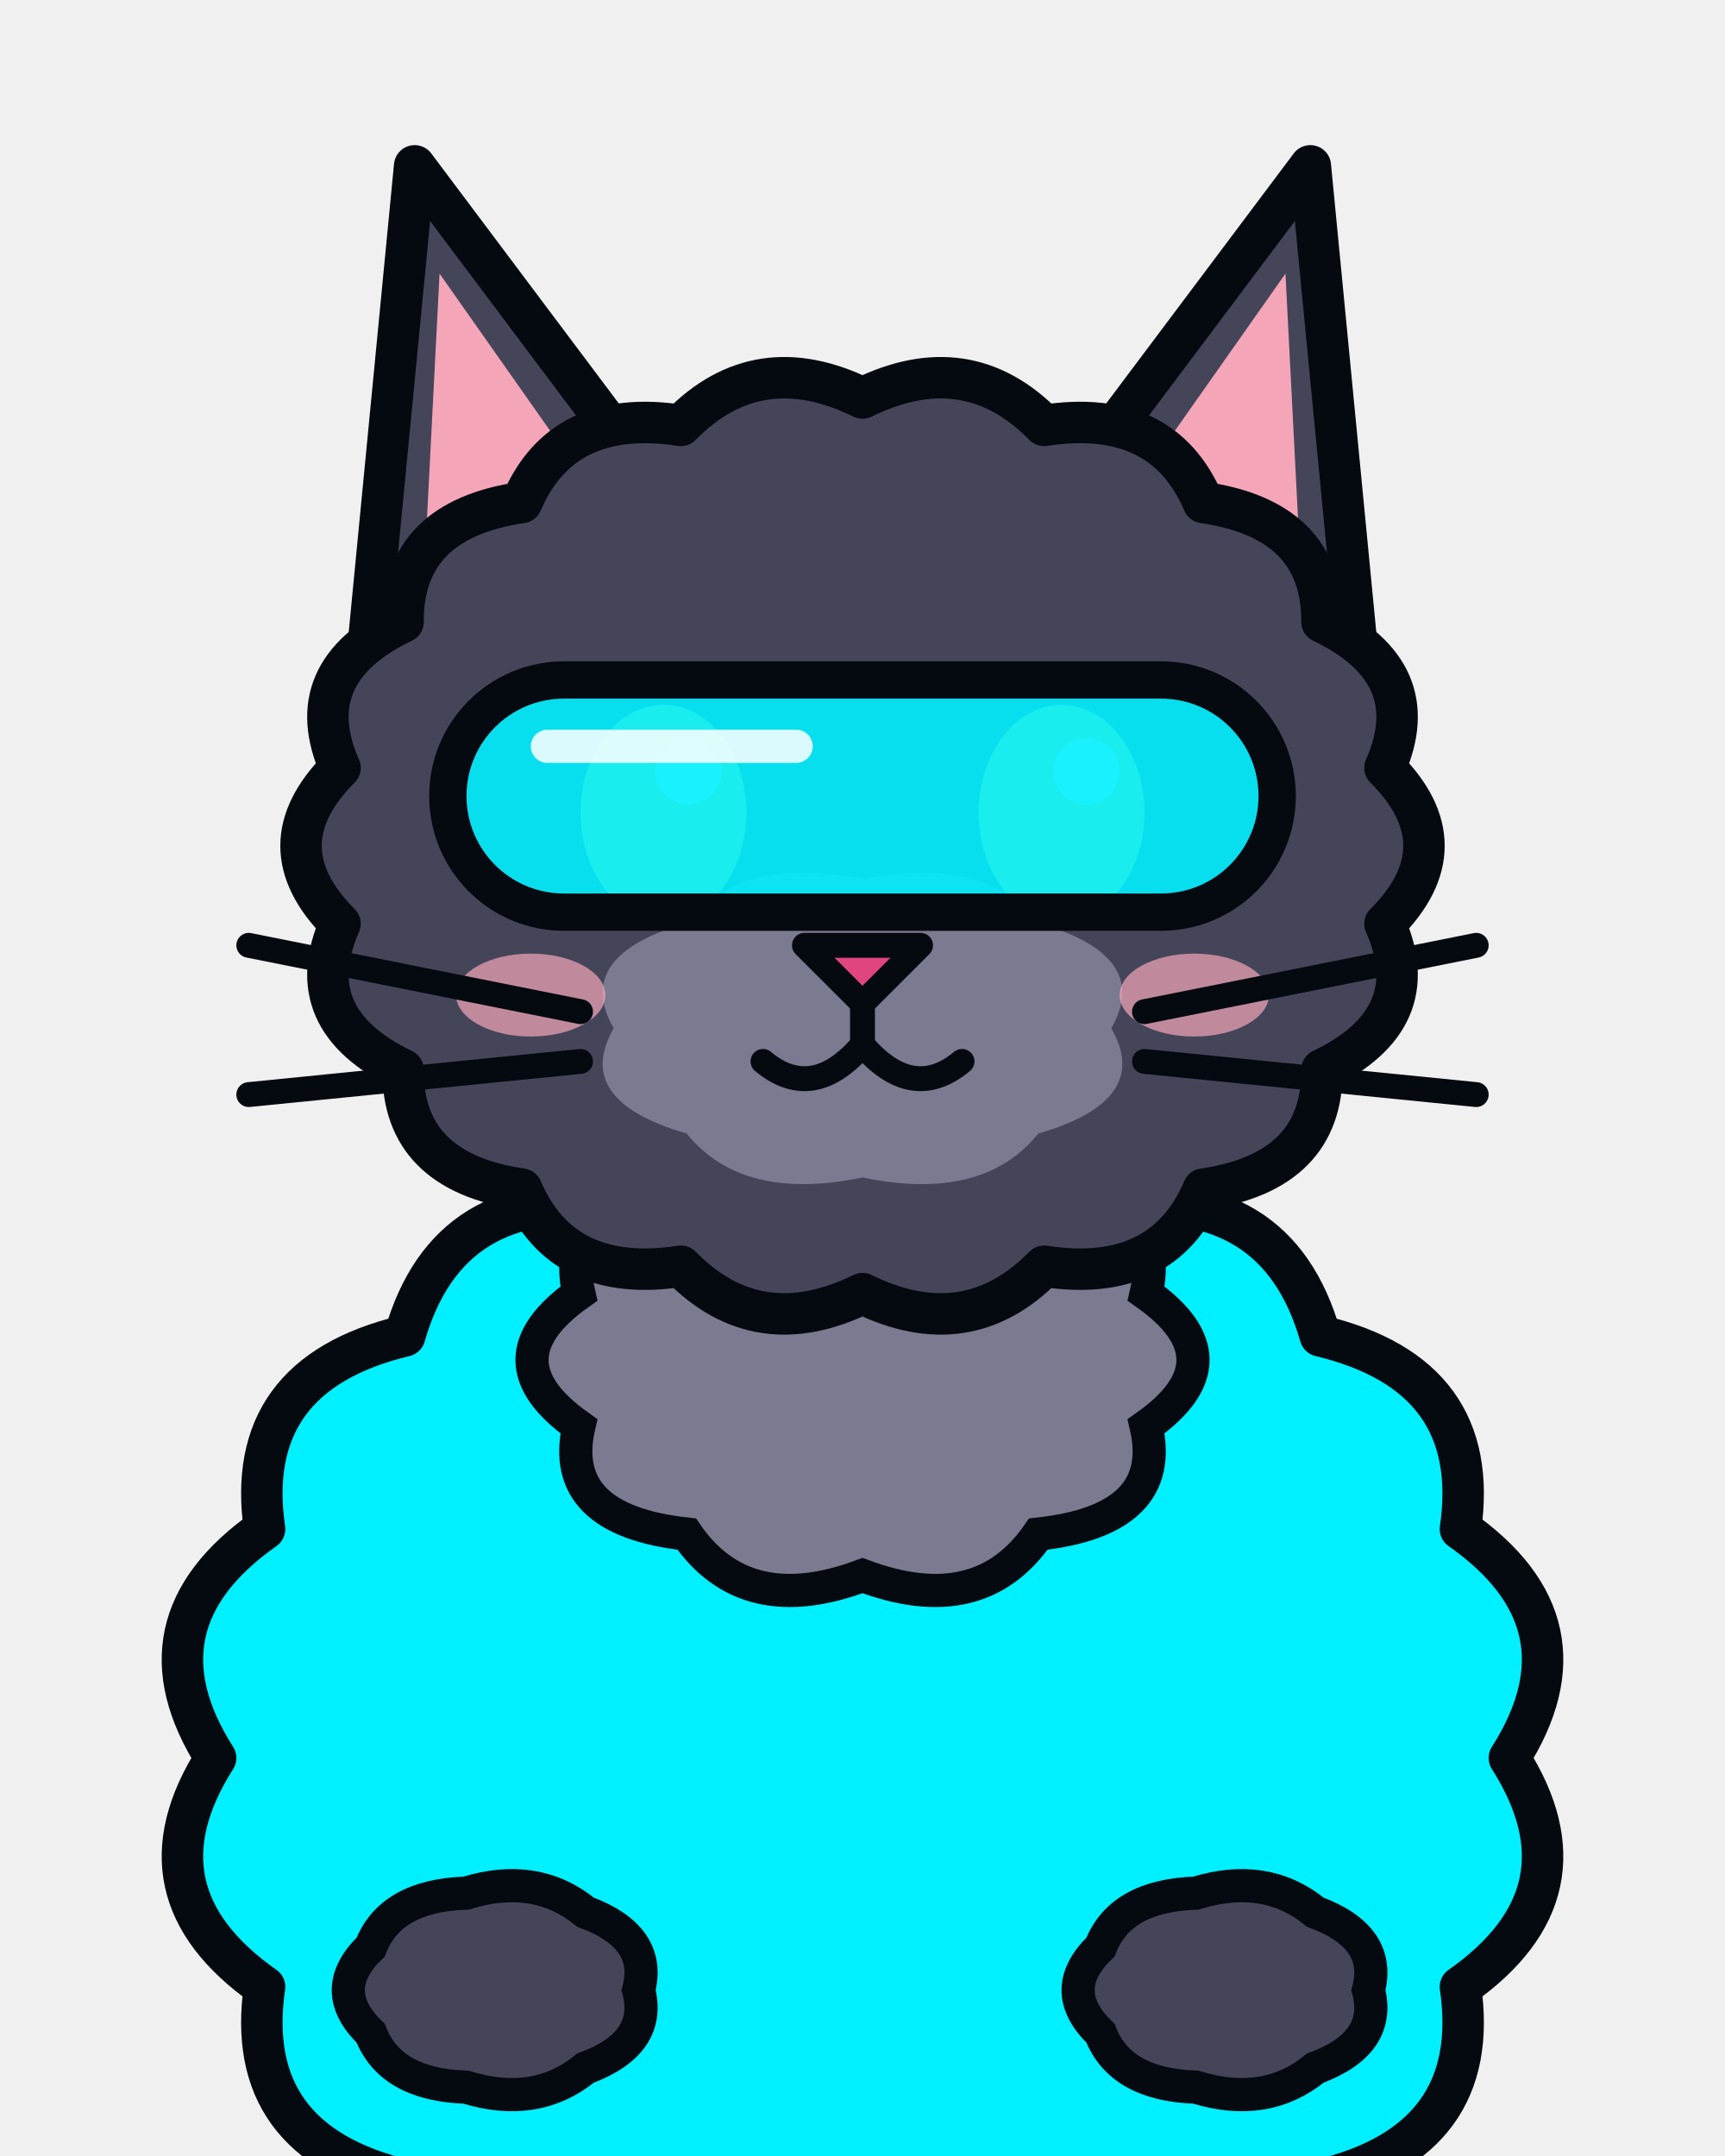
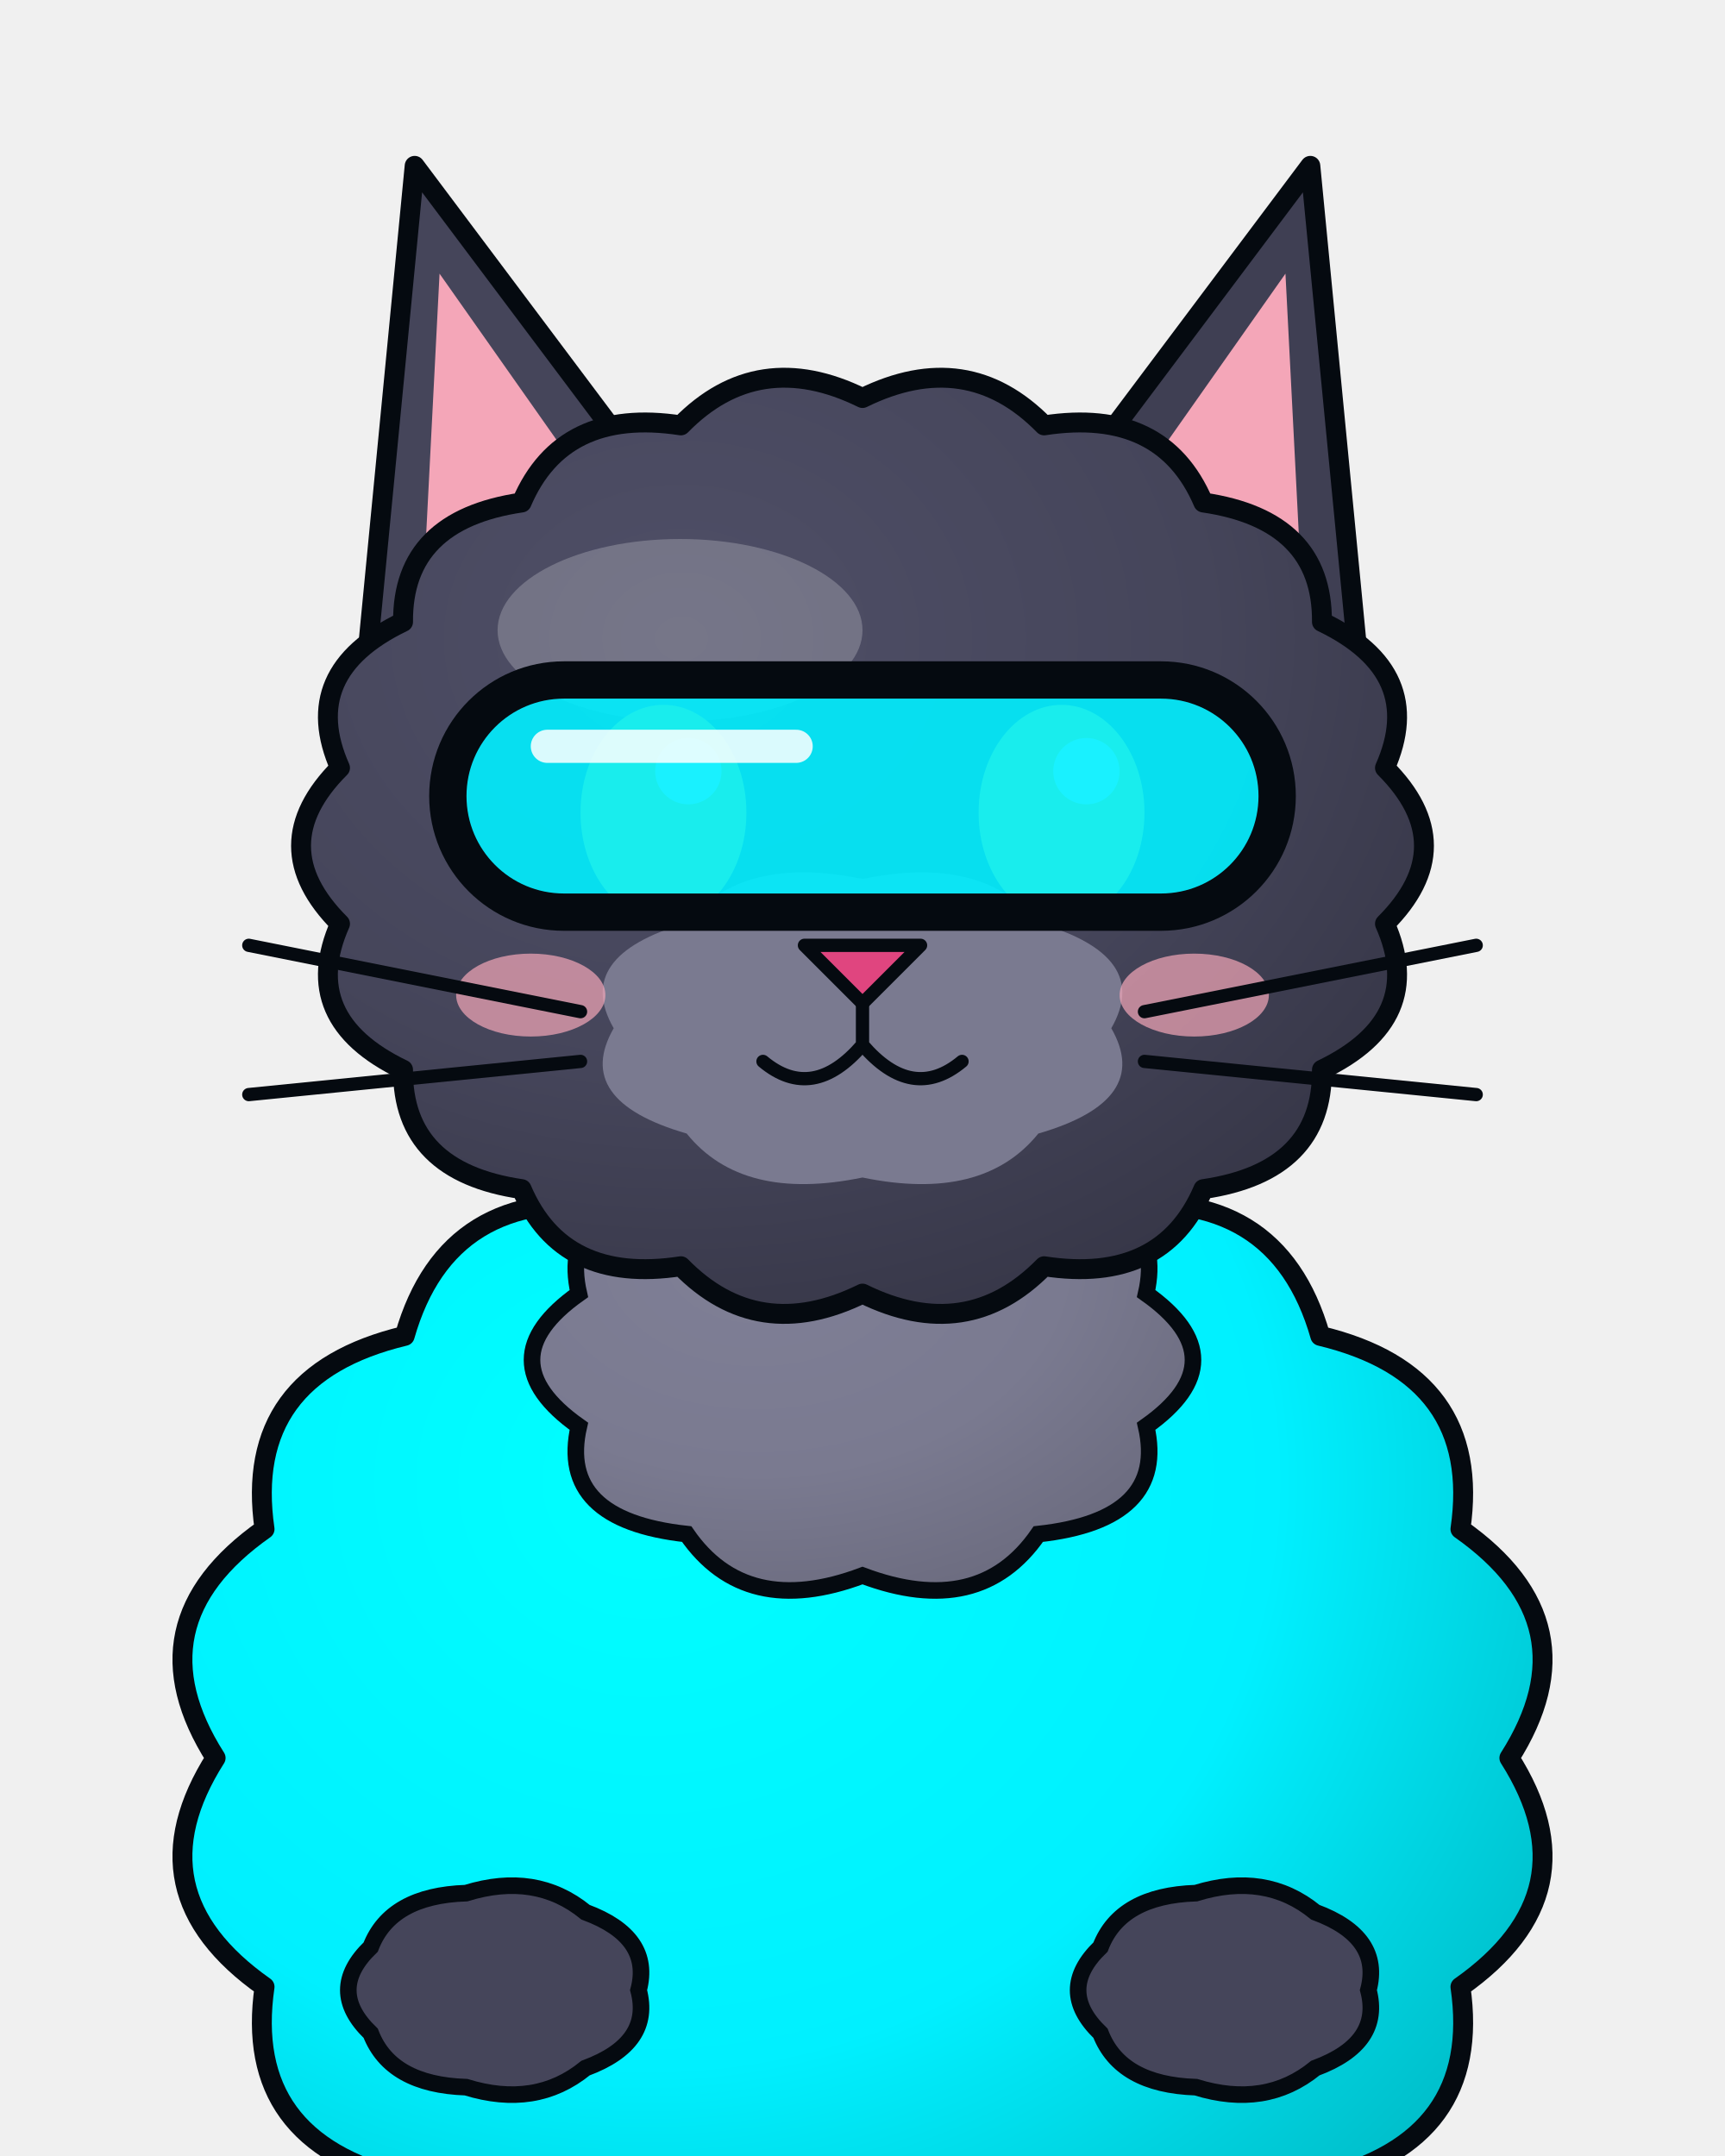
<svg xmlns="http://www.w3.org/2000/svg" viewBox="-104 -252 208 260">
-   <path d="M78.0 -40.0 Q88.3 -23.8 72.1 -12.4 Q74.8 6.2 55.2 10.9 Q50.0 29.1 29.8 26.5 Q17.6 41.5 0.0 32.0 Q-17.6 41.5 -29.8 26.5 Q-50.0 29.1 -55.2 10.9 Q-74.8 6.2 -72.1 -12.4 Q-88.3 -23.8 -78.0 -40.0 Q-88.3 -56.2 -72.1 -67.6 Q-74.8 -86.2 -55.2 -90.9 Q-50.0 -109.1 -29.8 -106.5 Q-17.6 -121.5 -0.0 -112.0 Q17.6 -121.5 29.8 -106.5 Q50.0 -109.1 55.2 -90.9 Q74.8 -86.2 72.1 -67.6 Q88.3 -56.2 78.0 -40.0Z" fill="#00f0ff" stroke="#050a10" stroke-width="5" stroke-linejoin="round" />
-   <path d="M34.2 -80.0 Q36.8 -68.7 21.2 -67.0 Q14.1 -56.7 0.0 -62.0 Q-14.1 -56.7 -21.2 -67.0 Q-36.8 -68.7 -34.2 -80.0 Q-45.5 -88.0 -34.2 -96.0 Q-36.8 -107.3 -21.2 -109.0 Q-14.1 -119.3 -0.0 -114.0 Q14.1 -119.3 21.2 -109.0 Q36.8 -107.3 34.2 -96.0 Q45.5 -88.0 34.2 -80.0Z" fill="#7a7a90" stroke="#050a10" stroke-width="4" />
-   <path d="M-24 -192 L-54 -232 L-60 -170Z" fill="#45455a" stroke="#050a10" stroke-width="5" stroke-linejoin="round" />
+   <defs>
+     <radialGradient id="ocyberpunkblack04599" cx=".34" cy=".28" r=".85">
+       <stop offset="0" stop-color="#00ffff" />
+       <stop offset=".55" stop-color="#00f0ff" />
+       <stop offset="1" stop-color="#00b2bd" />
+     </radialGradient>
+     <radialGradient id="fcyberpunkblack04599" cx=".34" cy=".28" r=".85">
+       <stop offset="0" stop-color="#4f4f67" />
+       <stop offset=".55" stop-color="#45455a" />
+       <stop offset="1" stop-color="#333343" />
+     </radialGradient>
+     <radialGradient id="bcyberpunkblack04599" cx=".34" cy=".28" r=".85">
+       <stop offset="0" stop-color="#7f7f96" />
+       <stop offset=".55" stop-color="#7a7a90" />
+       <stop offset="1" stop-color="#69697c" />
+     </radialGradient>
+   </defs>
+   <ellipse cx="6" cy="34" rx="78" ry="16" fill="#000" opacity=".16" />
+   <path d="M78.0 -40.0 Q88.3 -23.8 72.1 -12.4 Q74.8 6.2 55.2 10.9 Q50.0 29.1 29.8 26.5 Q17.6 41.5 0.0 32.0 Q-17.6 41.5 -29.8 26.5 Q-50.0 29.1 -55.2 10.9 Q-74.8 6.2 -72.1 -12.4 Q-88.3 -23.8 -78.0 -40.0 Q-88.3 -56.2 -72.1 -67.6 Q-74.8 -86.2 -55.2 -90.9 Q-50.0 -109.1 -29.8 -106.5 Q-17.6 -121.5 -0.0 -112.0 Q17.6 -121.5 29.8 -106.5 Q50.0 -109.1 55.2 -90.9 Q74.8 -86.2 72.1 -67.6 Q88.3 -56.2 78.0 -40.0Z" fill="url(#ocyberpunkblack04599)" stroke="#050a10" stroke-width="2.4" stroke-linejoin="round" />
+   <path d="M34.2 -80.0 Q36.8 -68.7 21.2 -67.0 Q14.1 -56.7 0.0 -62.0 Q-14.1 -56.7 -21.2 -67.0 Q-36.8 -68.7 -34.2 -80.0 Q-45.5 -88.0 -34.2 -96.0 Q-36.8 -107.3 -21.2 -109.0 Q-14.1 -119.3 -0.0 -114.0 Q14.1 -119.3 21.2 -109.0 Q36.8 -107.3 34.2 -96.0 Q45.5 -88.0 34.2 -80.0Z" fill="url(#bcyberpunkblack04599)" stroke="#050a10" stroke-width="2" />
+   <path d="M-24 -192 L-54 -232 L-60 -170Z" fill="#45455a" stroke="#050a10" stroke-width="2.4" stroke-linejoin="round" />
  <path d="M-32 -192 L-51 -219 L-53 -180Z" fill="#f4a6b8" />
-   <path d="M24 -192 L54 -232 L60 -170Z" fill="#45455a" stroke="#050a10" stroke-width="5" stroke-linejoin="round" />
+   <path d="M24 -192 L54 -232 L60 -170Z" fill="#3f3f53" stroke="#050a10" stroke-width="2.4" stroke-linejoin="round" />
  <path d="M32 -192 L51 -219 L53 -180Z" fill="#f4a6b8" />
-   <path d="M63.0 -140.6 Q68.1 -129.1 55.4 -123.0 Q55.5 -110.7 41.1 -108.6 Q36.2 -97.1 21.9 -99.3 Q12.6 -89.8 0.0 -96.0 Q-12.6 -89.8 -21.9 -99.3 Q-36.2 -97.1 -41.1 -108.6 Q-55.5 -110.7 -55.4 -123.0 Q-68.1 -129.1 -63.0 -140.6 Q-72.4 -150.0 -63.0 -159.4 Q-68.1 -170.9 -55.4 -177.0 Q-55.5 -189.3 -41.1 -191.4 Q-36.2 -202.9 -21.9 -200.7 Q-12.6 -210.2 -0.0 -204.0 Q12.6 -210.2 21.9 -200.7 Q36.2 -202.9 41.1 -191.4 Q55.5 -189.3 55.4 -177.0 Q68.1 -170.9 63.0 -159.4 Q72.4 -150.0 63.0 -140.6Z" fill="#45455a" stroke="#050a10" stroke-width="5" stroke-linejoin="round" />
+   <path d="M63.0 -140.6 Q68.1 -129.1 55.4 -123.0 Q55.5 -110.7 41.1 -108.6 Q36.2 -97.1 21.9 -99.3 Q12.6 -89.8 0.0 -96.0 Q-12.6 -89.8 -21.9 -99.3 Q-36.2 -97.1 -41.1 -108.6 Q-55.5 -110.7 -55.4 -123.0 Q-68.1 -129.1 -63.0 -140.6 Q-72.4 -150.0 -63.0 -159.4 Q-68.1 -170.9 -55.4 -177.0 Q-55.5 -189.3 -41.1 -191.4 Q-36.2 -202.9 -21.9 -200.7 Q-12.6 -210.2 -0.0 -204.0 Q12.6 -210.2 21.9 -200.7 Q36.2 -202.9 41.1 -191.4 Q55.5 -189.3 55.4 -177.0 Q68.1 -170.9 63.0 -159.4 Q72.4 -150.0 63.0 -140.6Z" fill="url(#fcyberpunkblack04599)" stroke="#050a10" stroke-width="2.4" stroke-linejoin="round" />
+   <ellipse cx="-22" cy="-176" rx="22" ry="11" fill="#fff" opacity=".22" />
  <path d="M30.0 -128.0 Q35.0 -119.3 21.2 -115.3 Q14.5 -107.0 0.0 -110.0 Q-14.5 -107.0 -21.2 -115.3 Q-35.0 -119.3 -30.0 -128.0 Q-35.0 -136.7 -21.2 -140.7 Q-14.5 -149.0 -0.0 -146.0 Q14.5 -149.0 21.2 -140.7 Q35.0 -136.7 30.0 -128.0Z" fill="#7a7a90" />
  <ellipse cx="-24" cy="-154" rx="10" ry="13" fill="#ffd84a" />
  <circle cx="-21" cy="-159" r="4" fill="#fff" />
  <ellipse cx="-40" cy="-132" rx="9" ry="5" fill="#f4a6b8" opacity=".7" />
-   <path d="M-34 -130 L-74 -138 M-34 -124 L-74 -120" stroke="#050a10" stroke-width="3" stroke-linecap="round" />
+   <path d="M-34 -130 L-74 -138 M-34 -124 L-74 -120" stroke="#050a10" stroke-width="1.6" stroke-linecap="round" />
  <ellipse cx="24" cy="-154" rx="10" ry="13" fill="#ffd84a" />
  <circle cx="27" cy="-159" r="4" fill="#fff" />
  <ellipse cx="40" cy="-132" rx="9" ry="5" fill="#f4a6b8" opacity=".7" />
-   <path d="M34 -130 L74 -138 M34 -124 L74 -120" stroke="#050a10" stroke-width="3" stroke-linecap="round" />
-   <path d="M-7 -138 H7 L0 -131Z" fill="#e0457f" stroke="#050a10" stroke-width="3" stroke-linejoin="round" />
-   <path d="M0 -131 V-126 M0 -126 Q-6 -119 -12 -124 M0 -126 Q6 -119 12 -124" fill="none" stroke="#050a10" stroke-width="3" stroke-linecap="round" />
+   <path d="M34 -130 L74 -138 M34 -124 L74 -120" stroke="#050a10" stroke-width="1.6" stroke-linecap="round" />
+   <path d="M-7 -138 H7 L0 -131Z" fill="#e0457f" stroke="#050a10" stroke-width="1.6" stroke-linejoin="round" />
+   <path d="M0 -131 V-126 M0 -126 Q-6 -119 -12 -124 M0 -126 Q6 -119 12 -124" fill="none" stroke="#050a10" stroke-width="1.6" stroke-linecap="round" />
  <rect x="-50" y="-170" width="100" height="28" rx="14" fill="#00f0ff" fill-opacity=".9" stroke="#050a10" stroke-width="4.5" />
  <path d="M-38 -162 H-8" stroke="#fff" stroke-width="4" stroke-linecap="round" opacity=".85" />
-   <path d="M-27.0 -12.0 Q-25.3 -5.6 -33.4 -2.6 Q-39.4 2.3 -47.8 -0.3 Q-56.9 -0.6 -59.3 -6.8 Q-64.7 -12.0 -59.3 -17.2 Q-56.9 -23.4 -47.8 -23.7 Q-39.4 -26.3 -33.4 -21.4 Q-25.3 -18.4 -27.0 -12.0Z" fill="#45455a" stroke="#050a10" stroke-width="4" />
-   <path d="M61.0 -12.0 Q62.7 -5.6 54.6 -2.6 Q48.6 2.3 40.2 -0.3 Q31.1 -0.6 28.7 -6.8 Q23.3 -12.0 28.7 -17.2 Q31.1 -23.4 40.2 -23.7 Q48.6 -26.3 54.6 -21.4 Q62.7 -18.4 61.0 -12.0Z" fill="#45455a" stroke="#050a10" stroke-width="4" />
+   <path d="M-27.0 -12.0 Q-25.3 -5.6 -33.4 -2.6 Q-39.4 2.3 -47.8 -0.3 Q-56.9 -0.6 -59.3 -6.8 Q-64.7 -12.0 -59.3 -17.2 Q-56.9 -23.4 -47.8 -23.7 Q-39.4 -26.3 -33.4 -21.4 Q-25.3 -18.4 -27.0 -12.0Z" fill="#45455a" stroke="#050a10" stroke-width="2" />
+   <path d="M61.0 -12.0 Q62.7 -5.6 54.6 -2.6 Q48.6 2.3 40.2 -0.3 Q31.1 -0.6 28.7 -6.8 Q23.3 -12.0 28.7 -17.2 Q31.1 -23.4 40.2 -23.7 Q48.6 -26.3 54.6 -21.4 Q62.7 -18.4 61.0 -12.0Z" fill="#45455a" stroke="#050a10" stroke-width="2" />
</svg>
